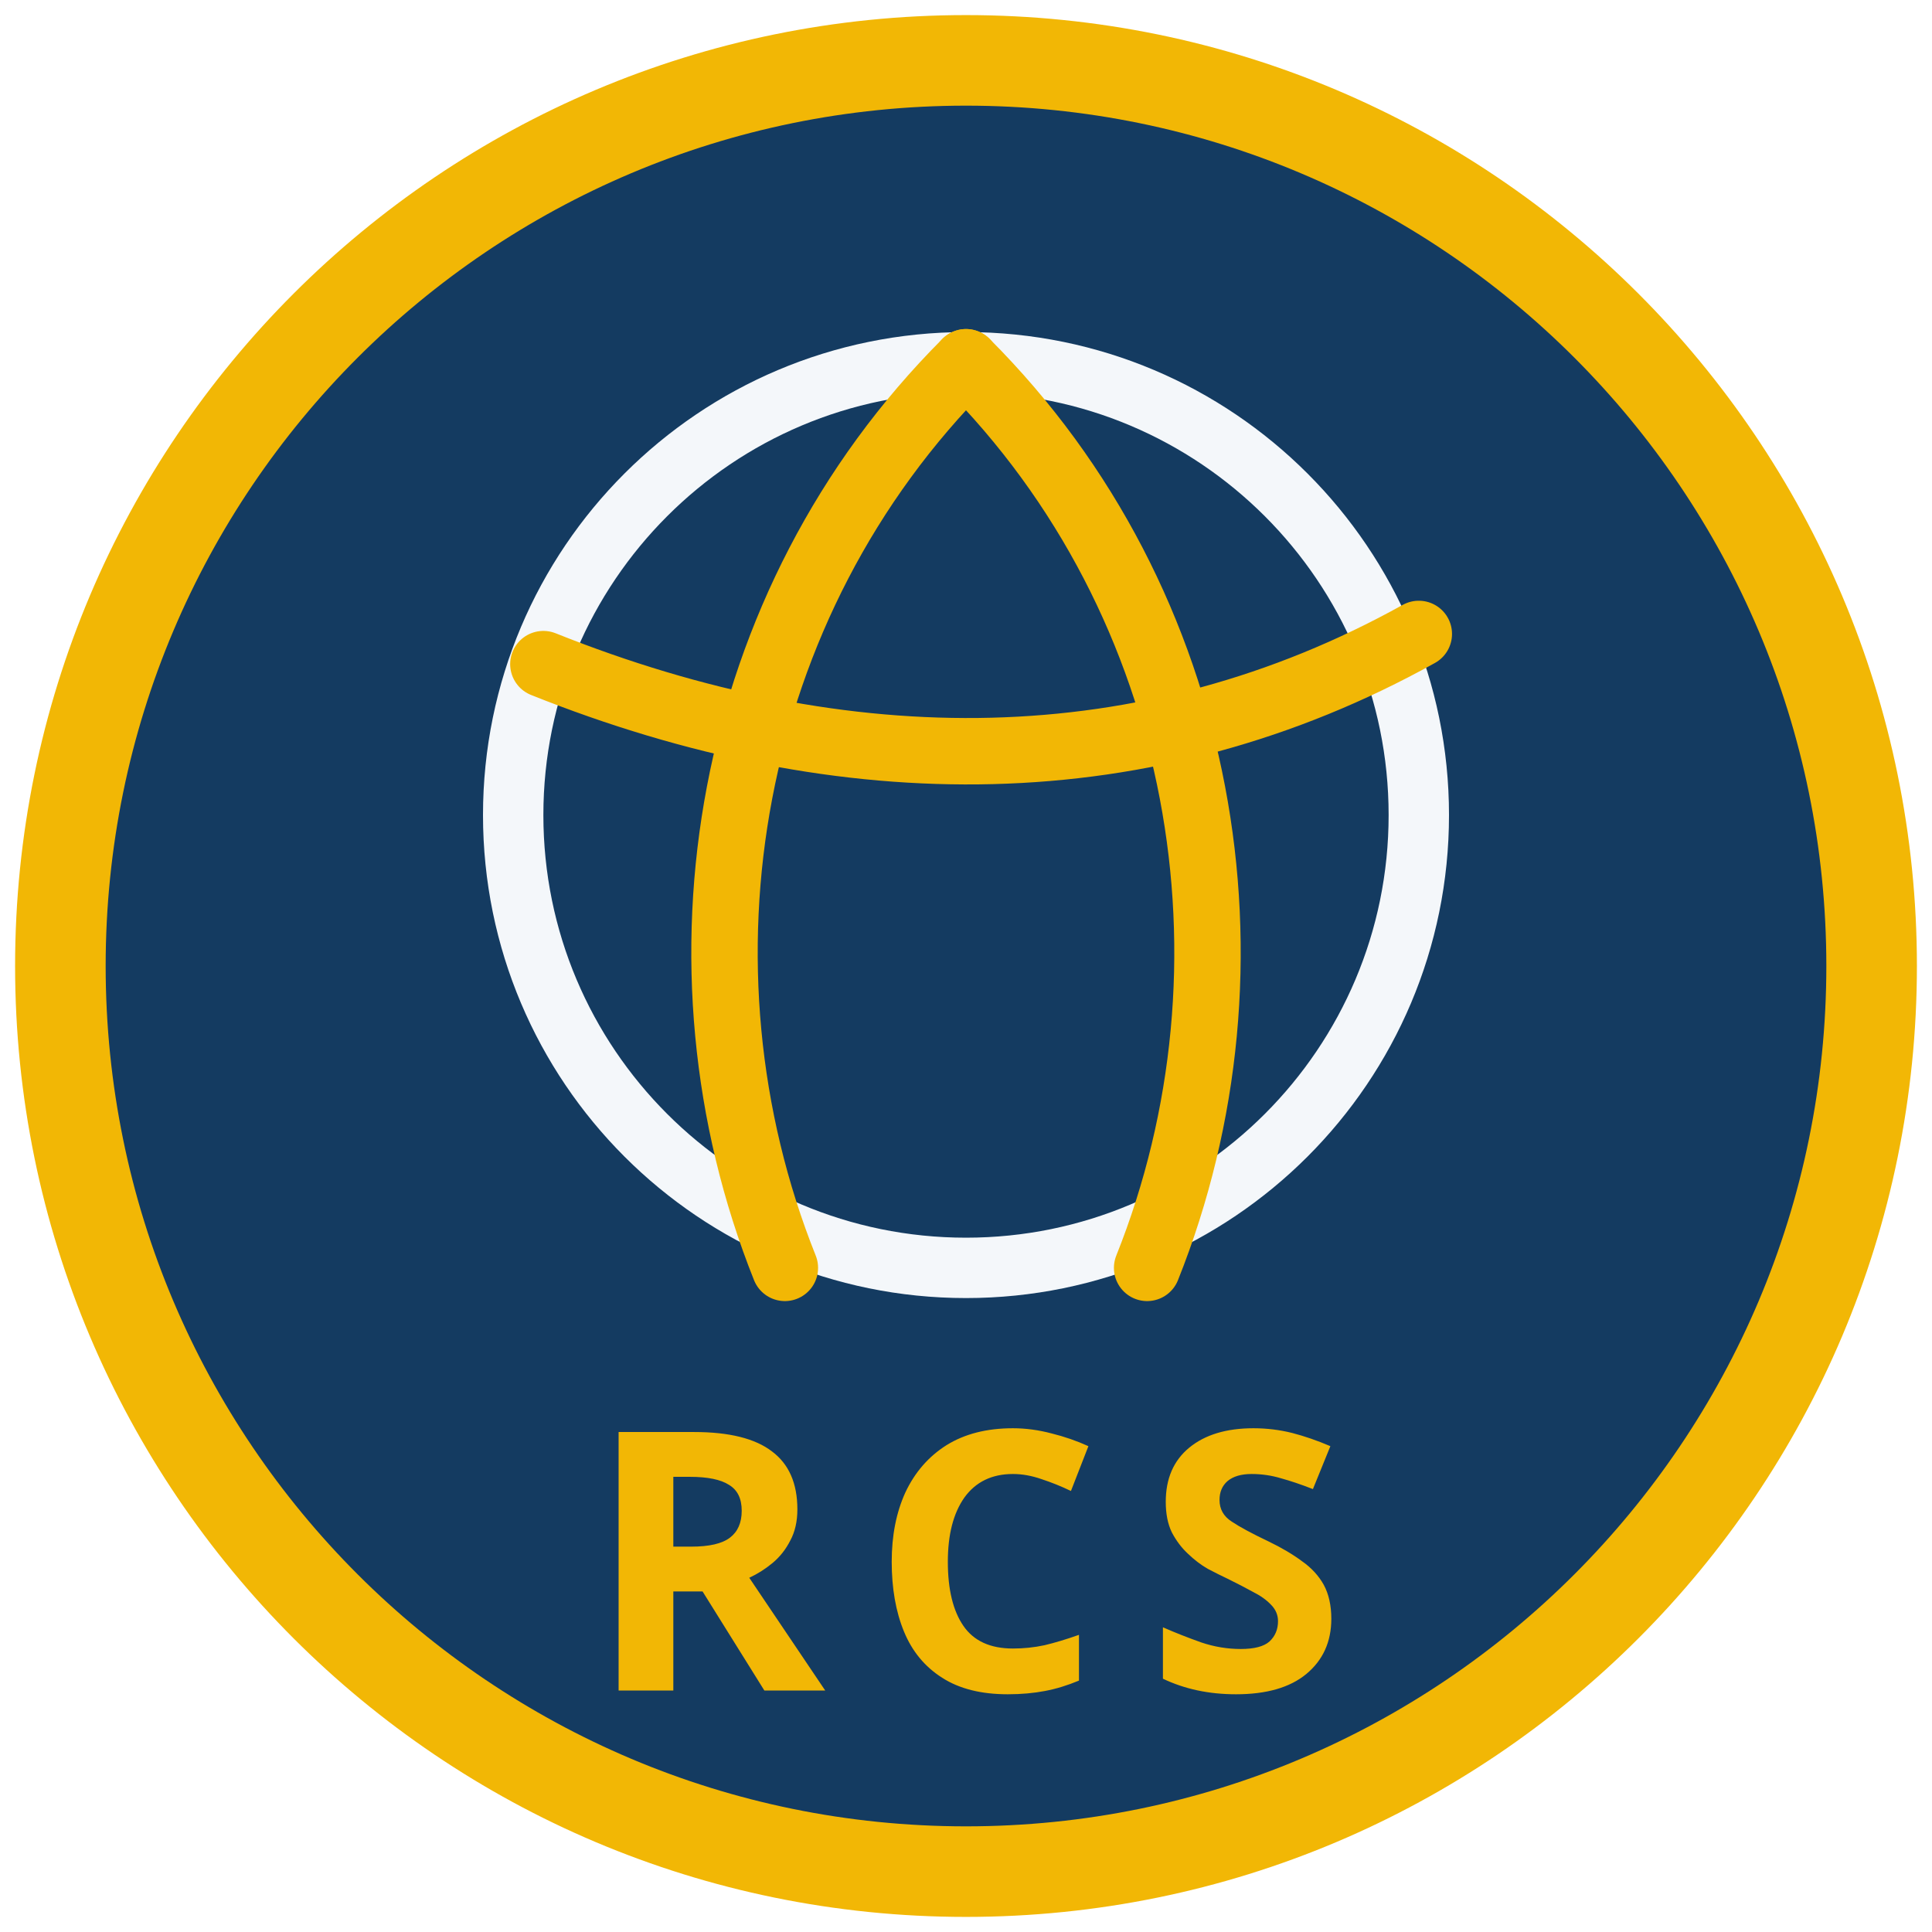
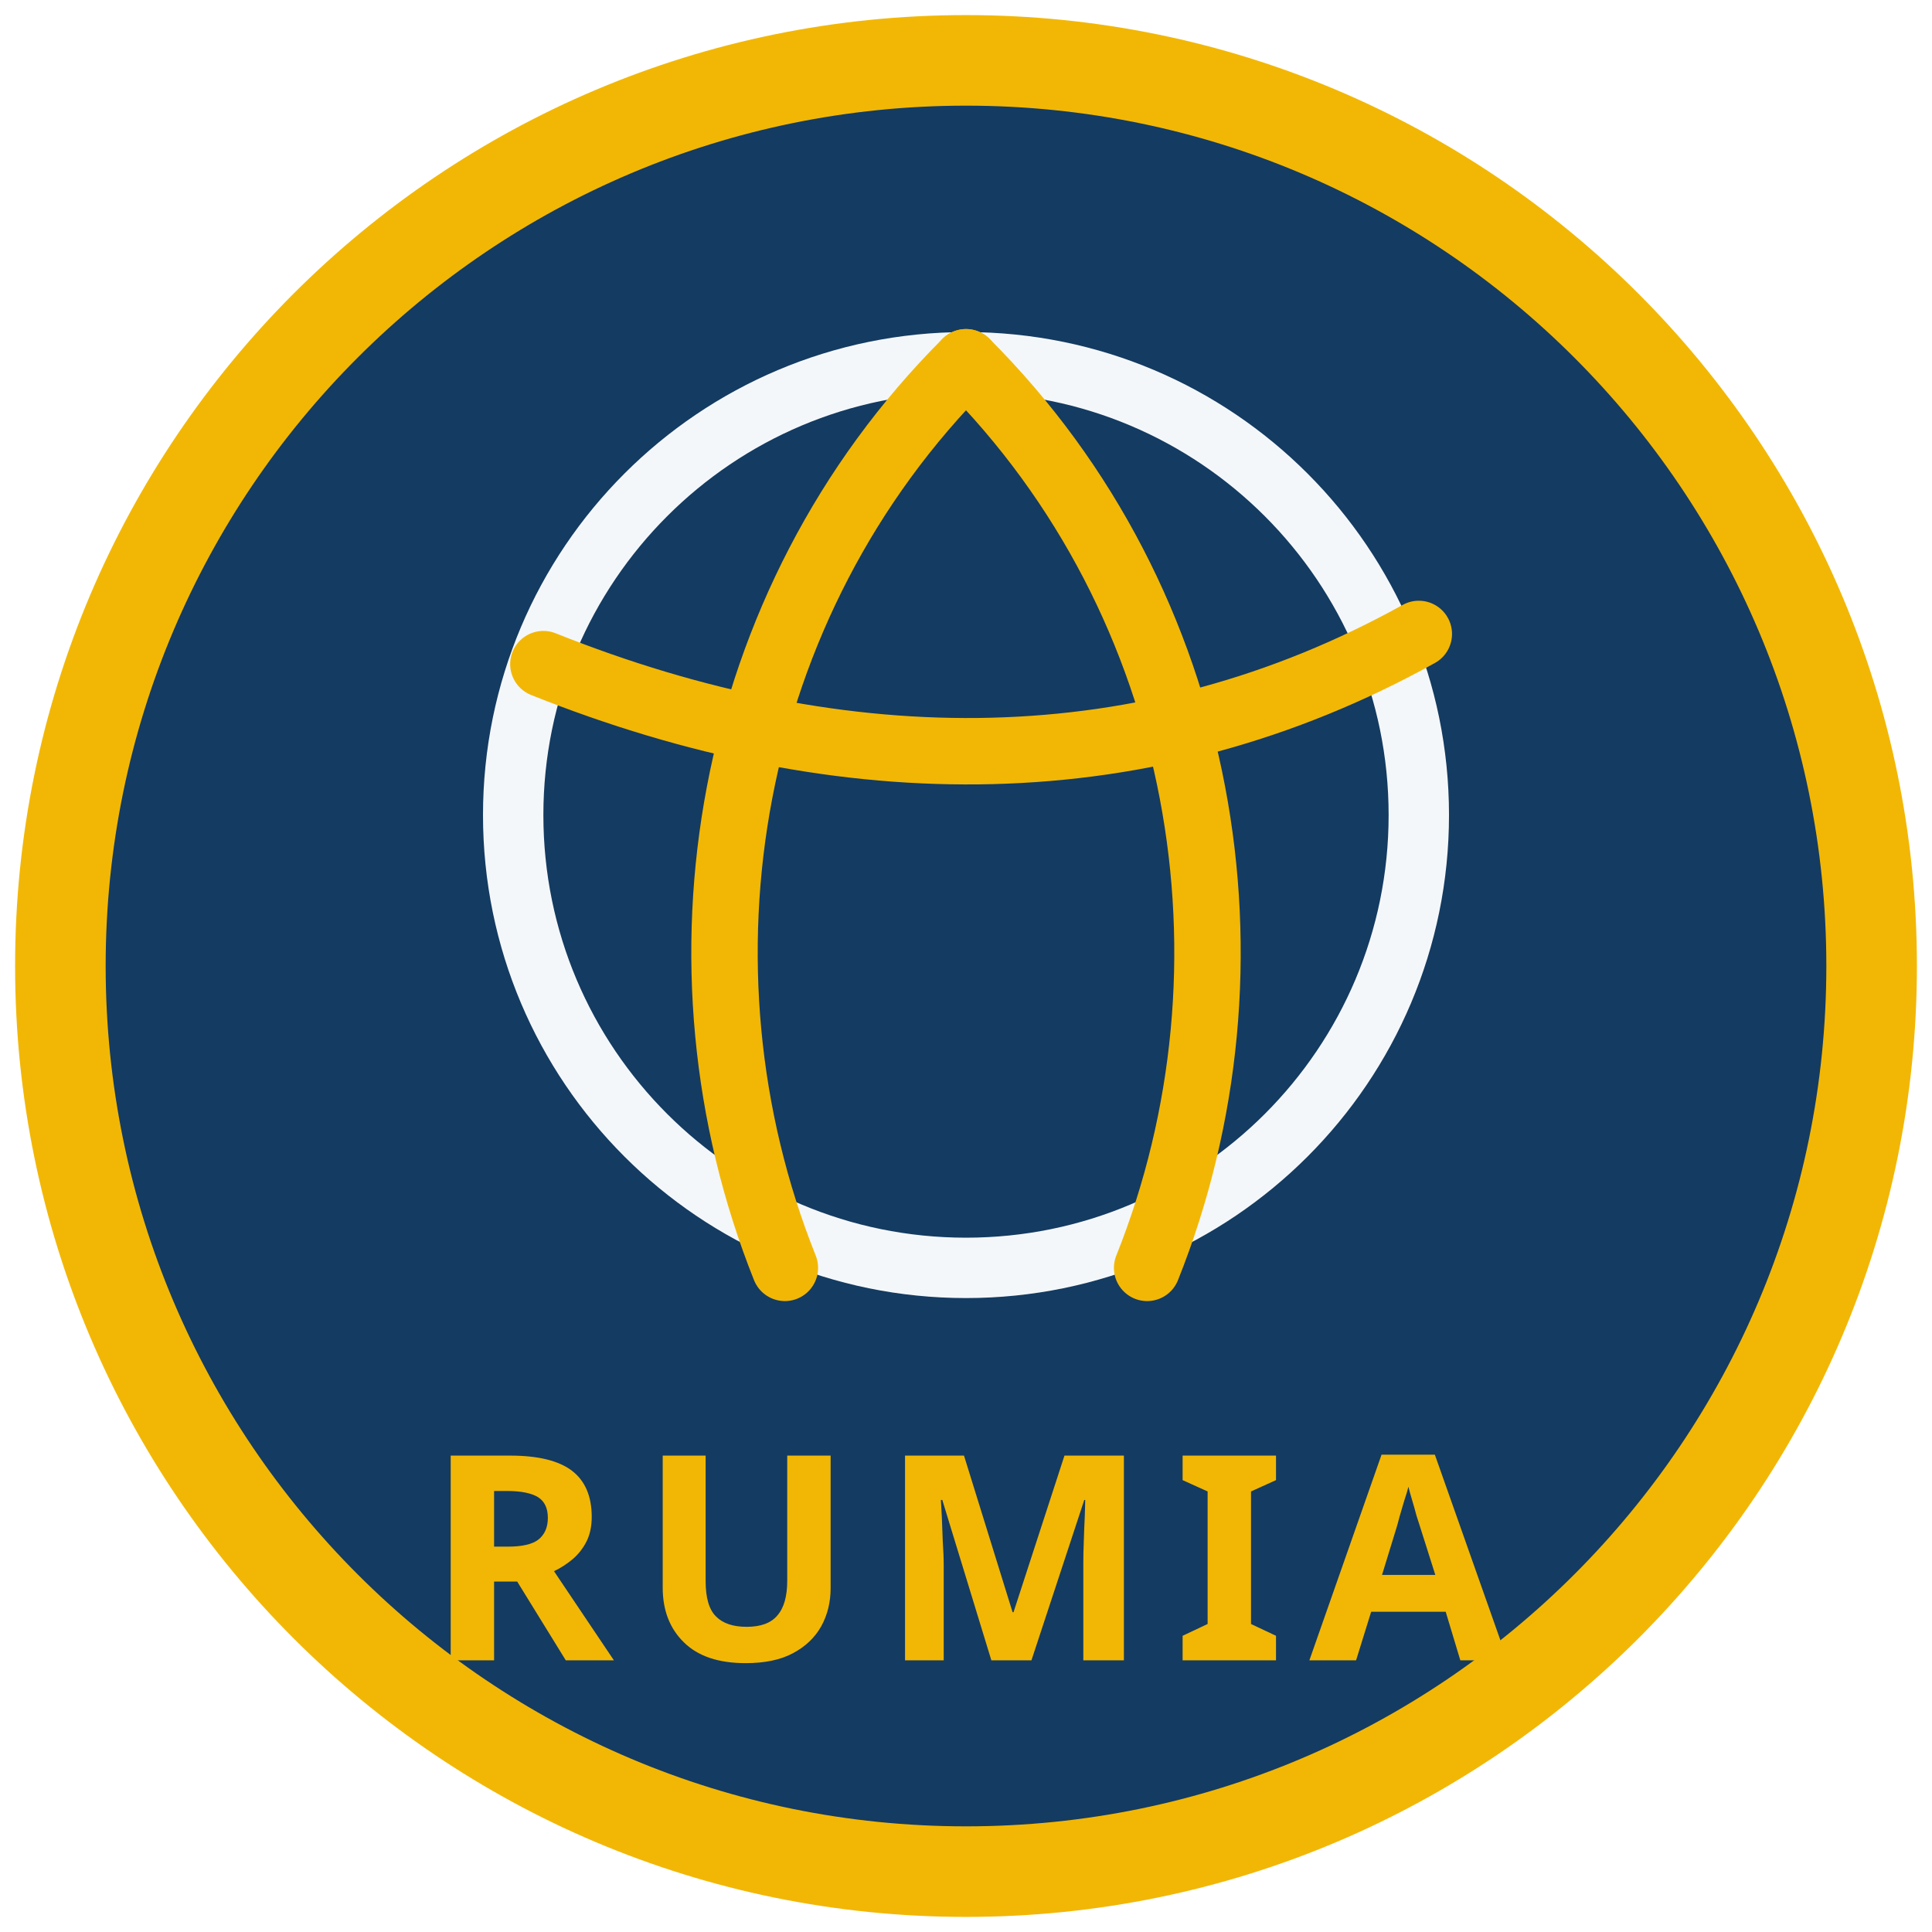
- <svg xmlns="http://www.w3.org/2000/svg" viewBox="0 0 64 64" role="img" aria-label="Real Clube Senhorense">
+ <svg xmlns="http://www.w3.org/2000/svg" viewBox="0 0 64 64" role="img" aria-label="Rumia">
  <circle cx="32" cy="32" r="30" fill="#143B61" stroke="#F2B705" stroke-width="3" />
  <g fill="none" stroke="#F2B705" stroke-width="2.2" stroke-linecap="round">
    <circle cx="32" cy="27" r="15" stroke="#F4F7FA" stroke-width="2" />
    <path d="M32 12 C 24 20, 22 32, 26 42" stroke="#F2B705" />
    <path d="M32 12 C 40 20, 42 32, 38 42" stroke="#F2B705" />
    <path d="M18 22 C 28 26, 38 26, 47 21" stroke="#F2B705" />
  </g>
-   <text x="32" y="56" text-anchor="middle" font-family="'Barlow Semi Condensed', sans-serif" font-weight="700" font-size="12" letter-spacing="1.5" fill="#F2B705">RCS</text>
+   <text x="32" y="55" text-anchor="middle" font-family="'Barlow Semi Condensed', sans-serif" font-weight="700" font-size="9.5" letter-spacing="0.8" fill="#F2B705">RUMIA</text>
</svg>
